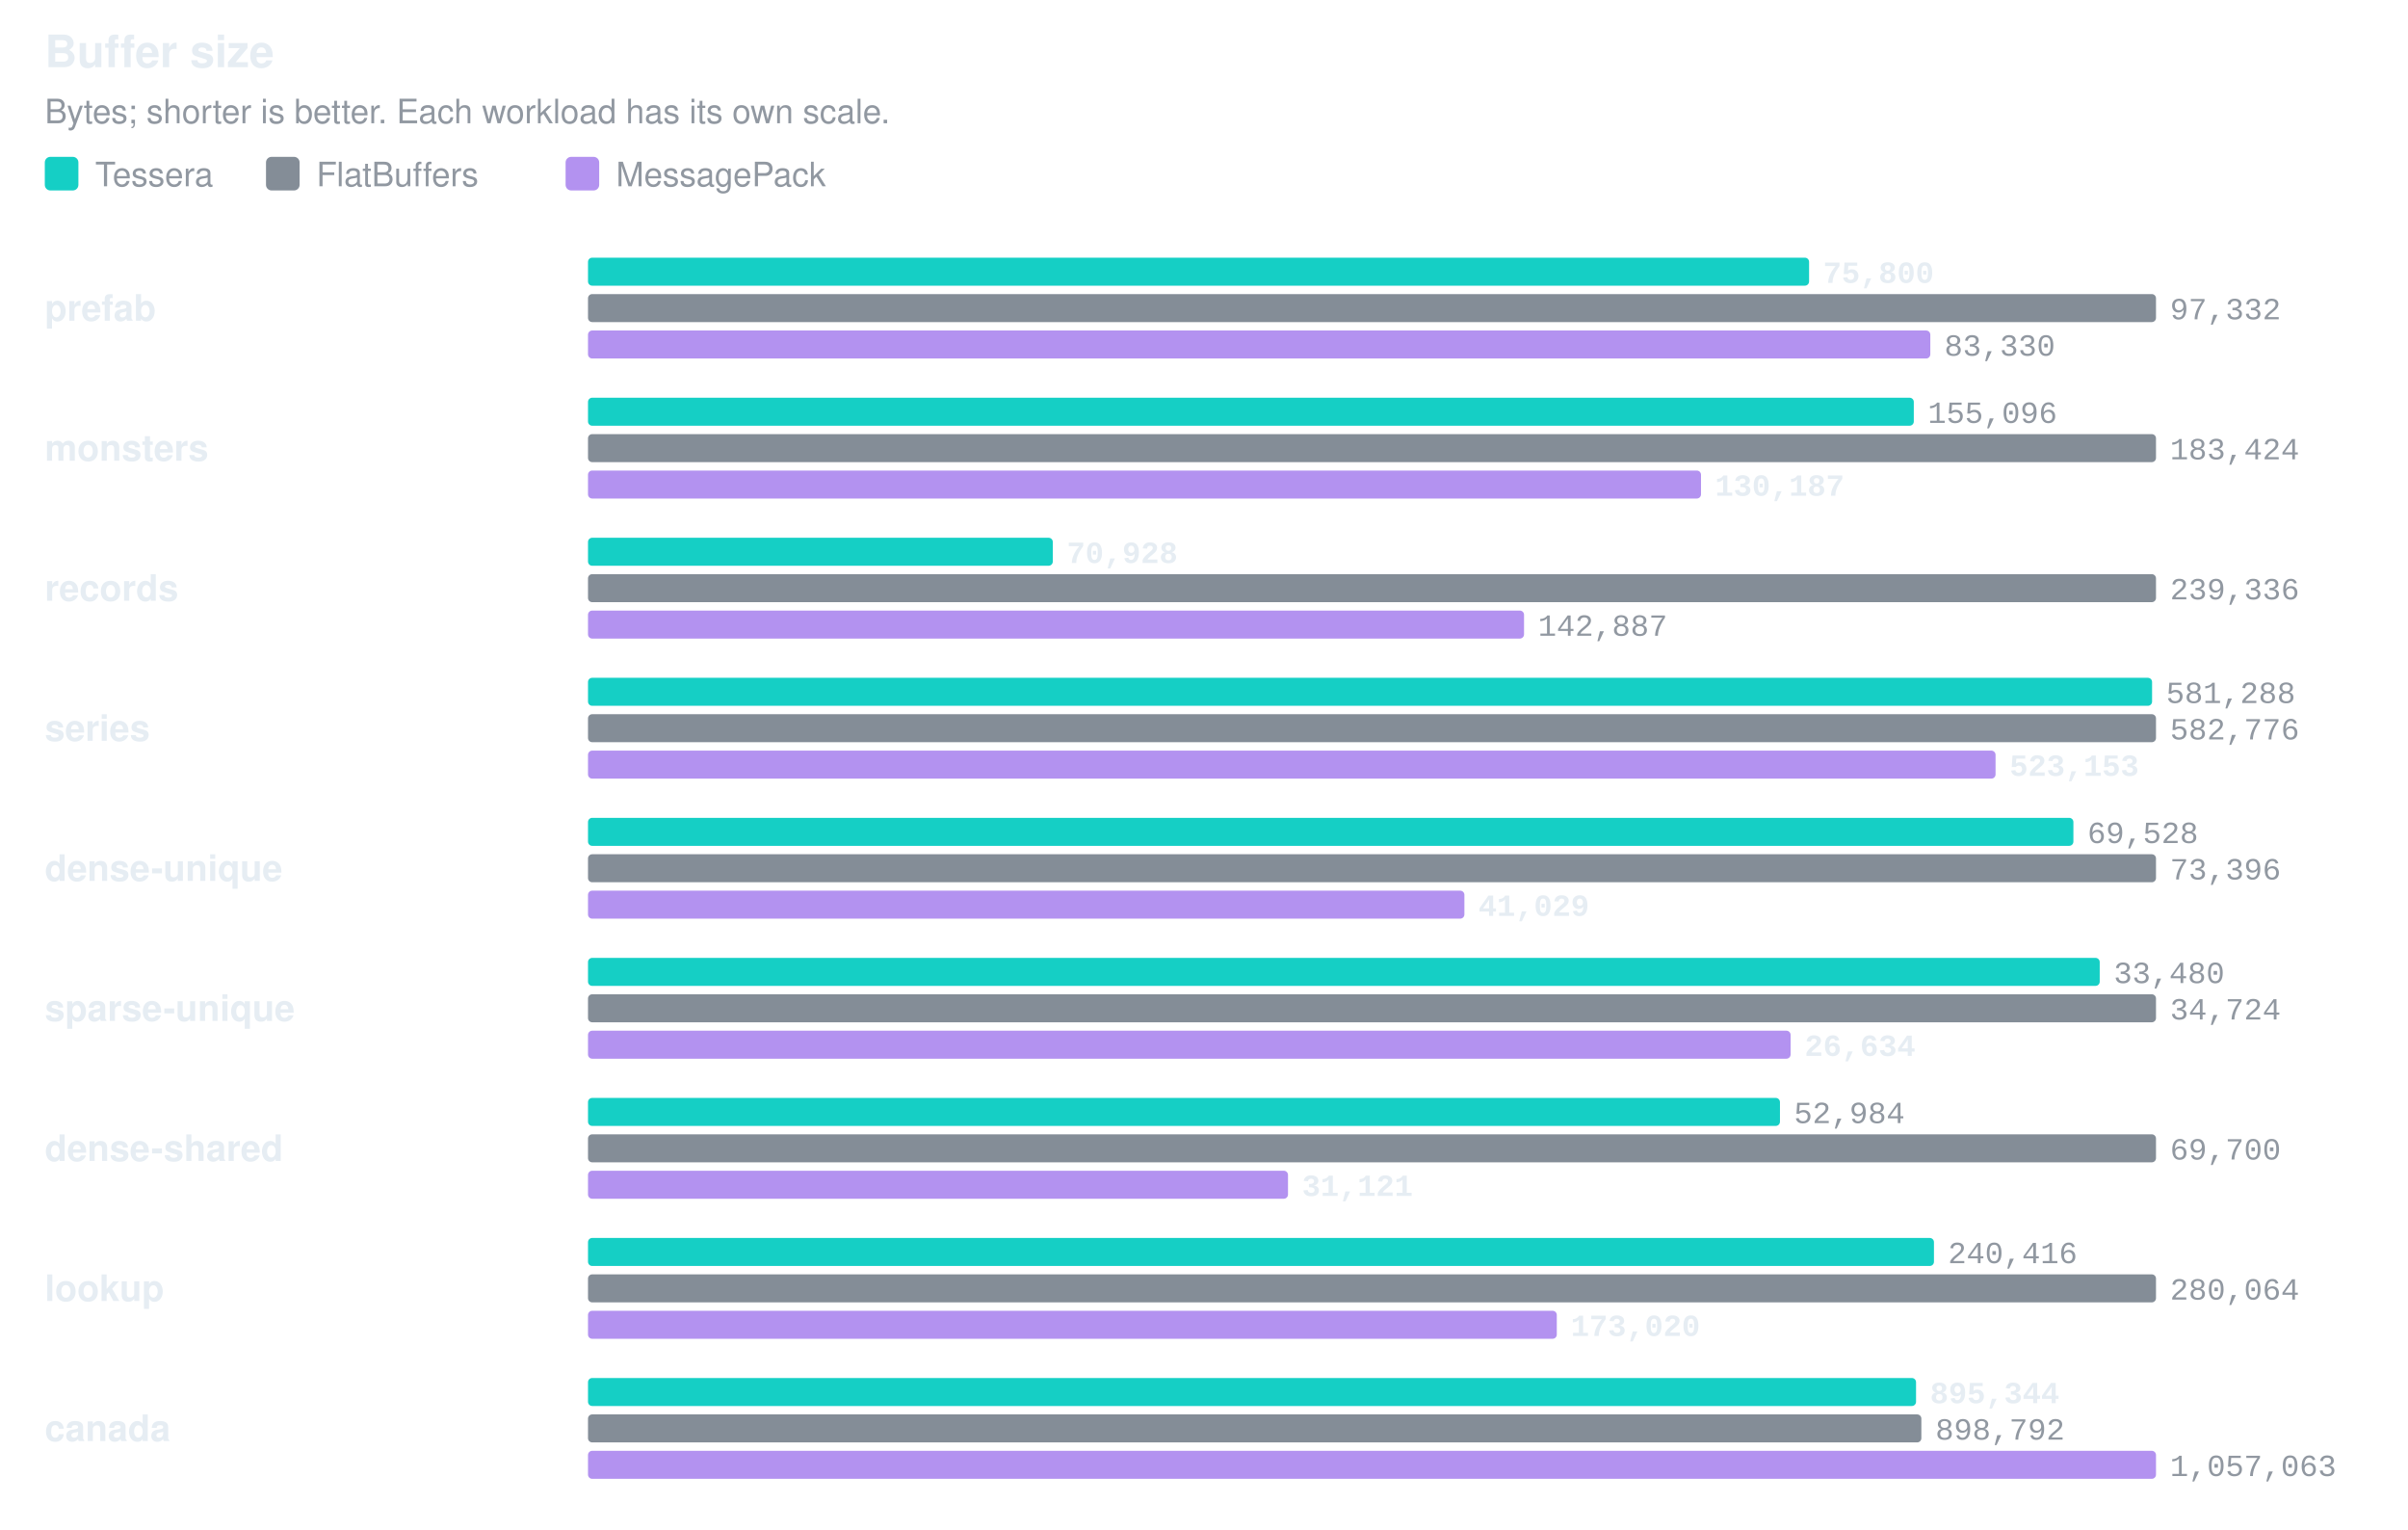
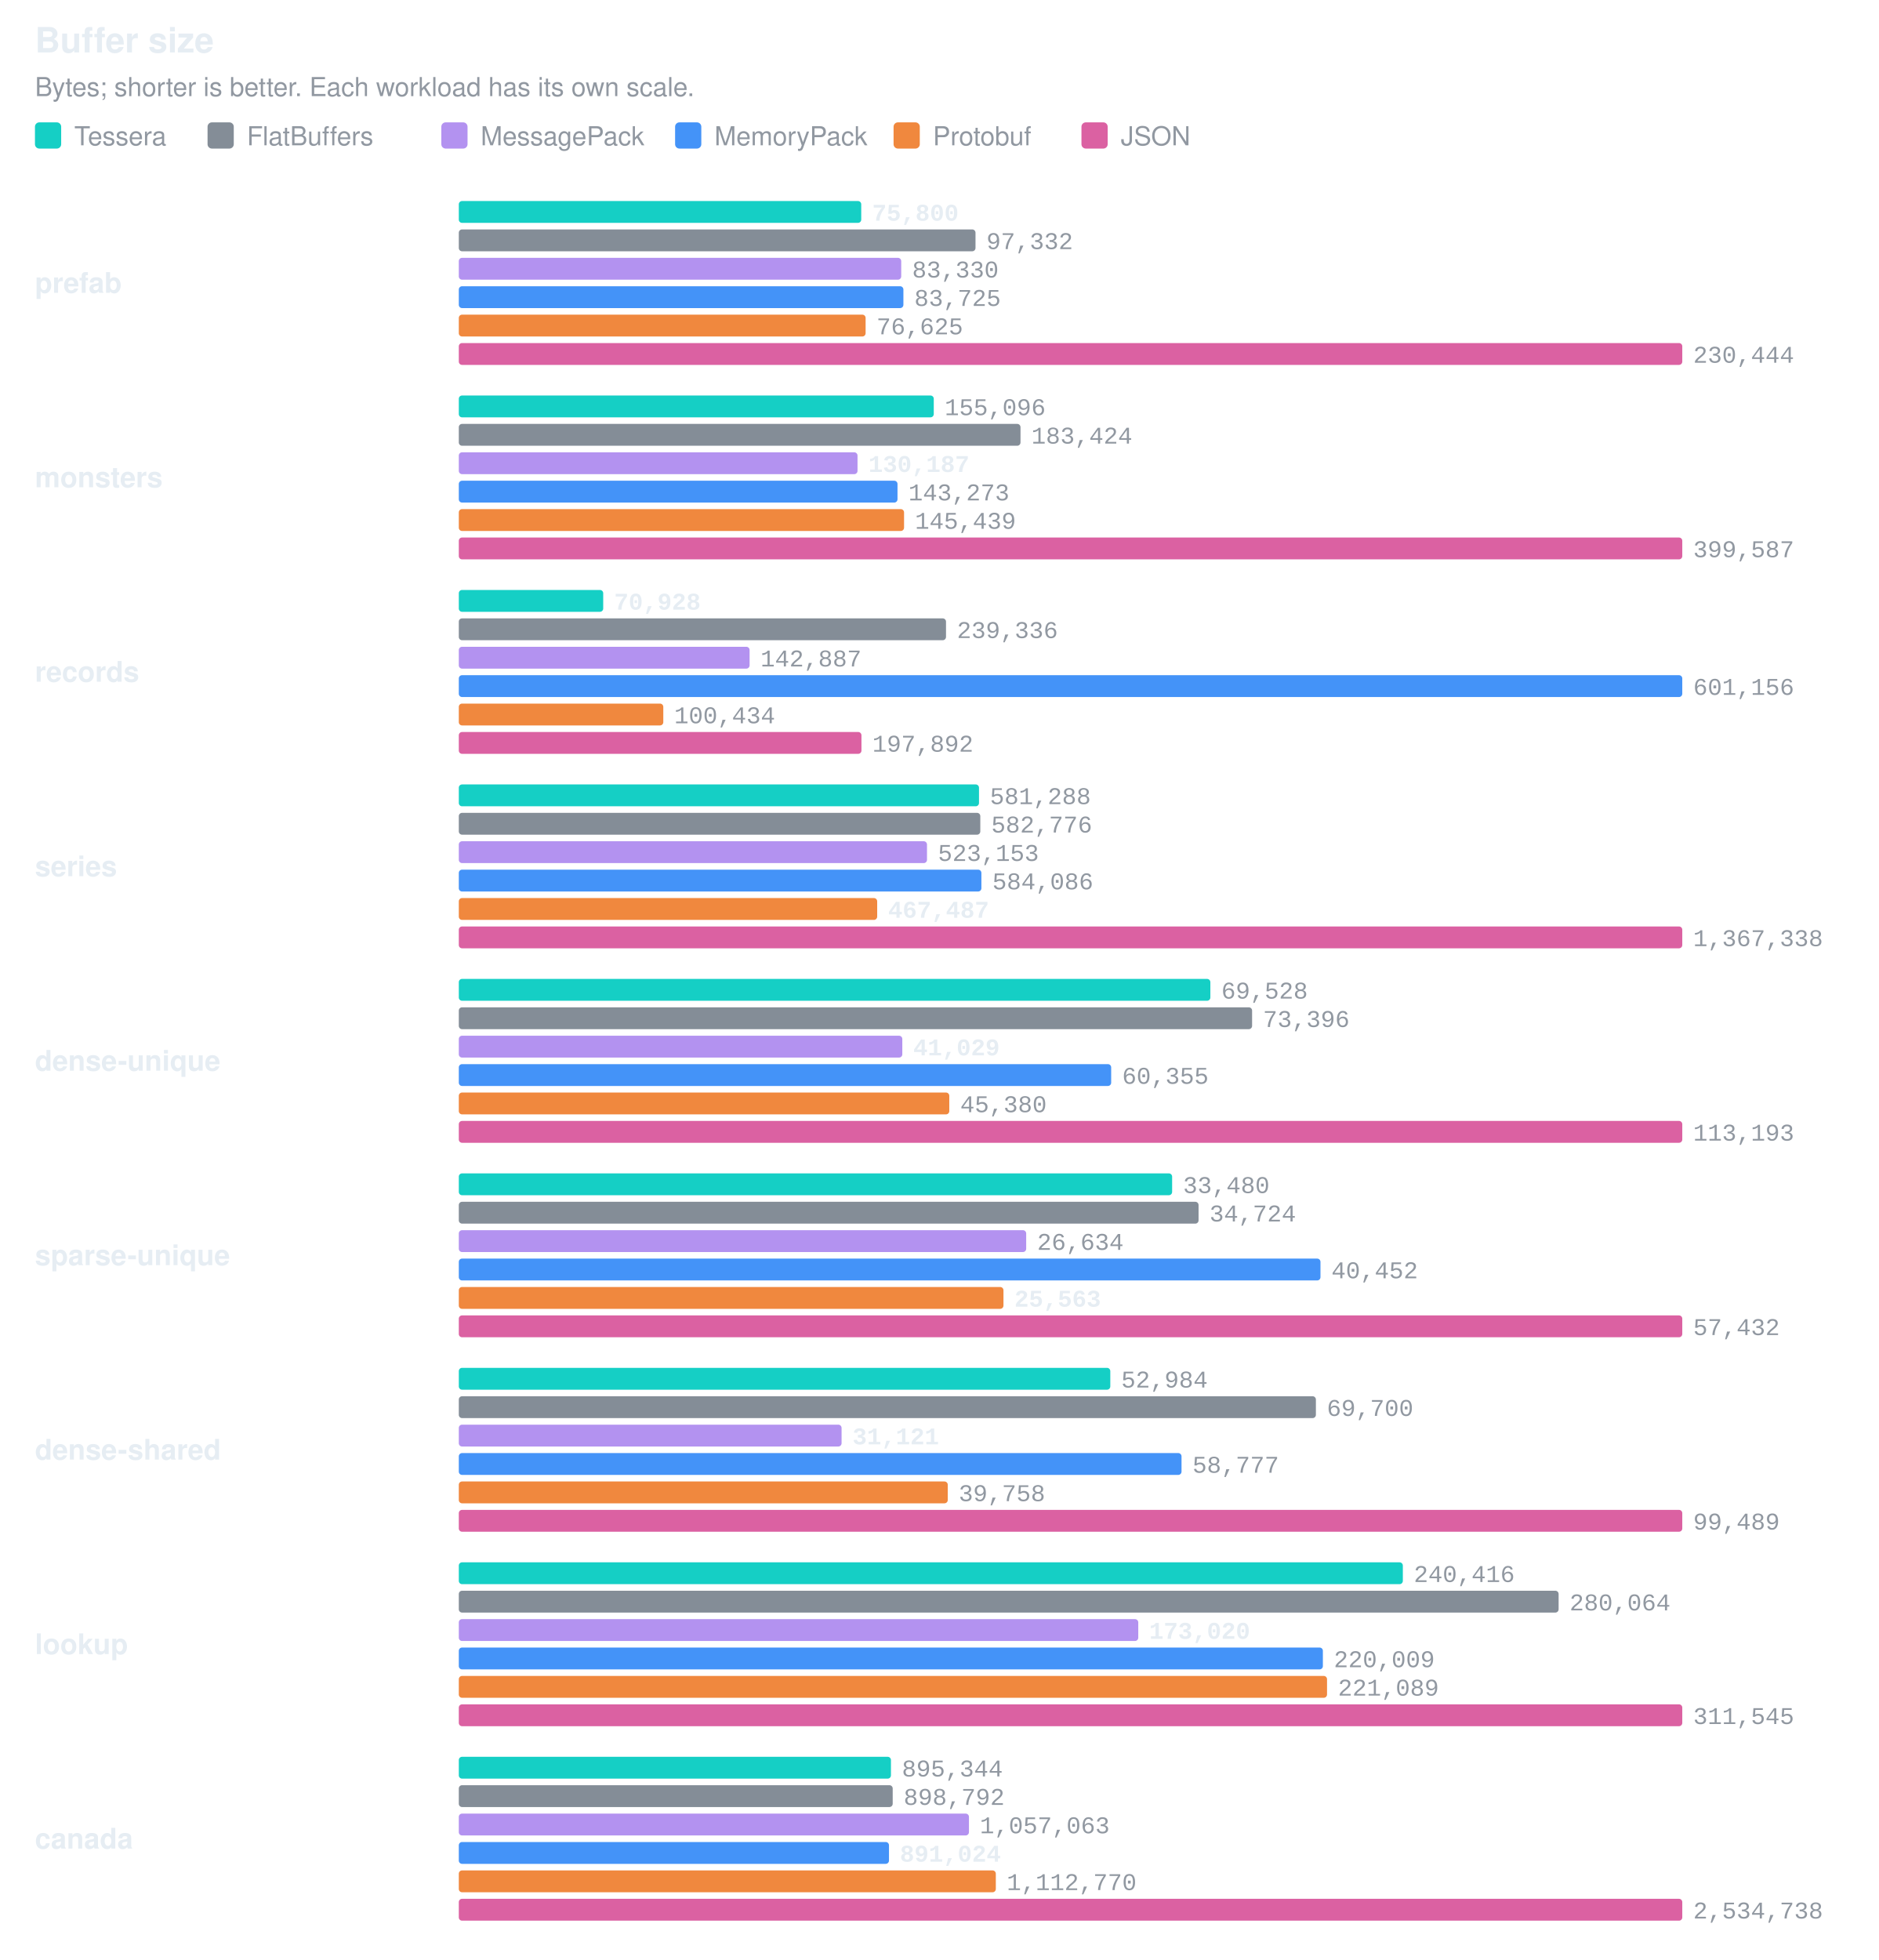
- <svg xmlns="http://www.w3.org/2000/svg" width="860" height="546" viewBox="0 0 860 546" font-family="-apple-system, BlinkMacSystemFont, 'Segoe UI', Helvetica, Arial, sans-serif">
+ <svg xmlns="http://www.w3.org/2000/svg" width="860" height="897" viewBox="0 0 860 897" font-family="-apple-system, BlinkMacSystemFont, 'Segoe UI', Helvetica, Arial, sans-serif">
  <text x="16" y="24" fill="#e6edf3" font-size="16" text-anchor="start" font-weight="600">Buffer size</text>
  <text x="16" y="44" fill="#9198a1" font-size="12" text-anchor="start">Bytes; shorter is better. Each workload has its own scale.</text>
  <rect x="16" y="56" width="12" height="12" rx="2" fill="#15cfc5" />
  <text x="34" y="66.5" fill="#9198a1" font-size="12" text-anchor="start">Tessera</text>
  <rect x="95" y="56" width="12" height="12" rx="2" fill="#848d97" />
  <text x="113" y="66.5" fill="#9198a1" font-size="12" text-anchor="start">FlatBuffers</text>
  <rect x="202" y="56" width="12" height="12" rx="2" fill="#b392f0" />
  <text x="220" y="66.5" fill="#9198a1" font-size="12" text-anchor="start">MessagePack</text>
-   <text x="16" y="114.5" fill="#e6edf3" font-size="13" text-anchor="start" font-weight="600">prefab</text>
-   <rect x="210" y="92" width="436.1" height="10" rx="1.5" fill="#15cfc5" />
-   <text x="651.1" y="101" fill="#e6edf3" font-size="11" text-anchor="start" font-weight="600" font-family="ui-monospace, SFMono-Regular, Consolas, 'Liberation Mono', monospace">75,800</text>
-   <rect x="210" y="105" width="560" height="10" rx="1.5" fill="#848d97" />
-   <text x="775" y="114" fill="#9198a1" font-size="11" text-anchor="start" font-family="ui-monospace, SFMono-Regular, Consolas, 'Liberation Mono', monospace">97,332</text>
-   <rect x="210" y="118" width="479.4" height="10" rx="1.5" fill="#b392f0" />
-   <text x="694.4" y="127" fill="#9198a1" font-size="11" text-anchor="start" font-family="ui-monospace, SFMono-Regular, Consolas, 'Liberation Mono', monospace">83,330</text>
-   <text x="16" y="164.5" fill="#e6edf3" font-size="13" text-anchor="start" font-weight="600">monsters</text>
-   <rect x="210" y="142" width="473.5" height="10" rx="1.5" fill="#15cfc5" />
-   <text x="688.5" y="151" fill="#9198a1" font-size="11" text-anchor="start" font-family="ui-monospace, SFMono-Regular, Consolas, 'Liberation Mono', monospace">155,096</text>
-   <rect x="210" y="155" width="560" height="10" rx="1.5" fill="#848d97" />
-   <text x="775" y="164" fill="#9198a1" font-size="11" text-anchor="start" font-family="ui-monospace, SFMono-Regular, Consolas, 'Liberation Mono', monospace">183,424</text>
-   <rect x="210" y="168" width="397.5" height="10" rx="1.5" fill="#b392f0" />
-   <text x="612.5" y="177" fill="#e6edf3" font-size="11" text-anchor="start" font-weight="600" font-family="ui-monospace, SFMono-Regular, Consolas, 'Liberation Mono', monospace">130,187</text>
-   <text x="16" y="214.5" fill="#e6edf3" font-size="13" text-anchor="start" font-weight="600">records</text>
-   <rect x="210" y="192" width="166" height="10" rx="1.5" fill="#15cfc5" />
-   <text x="381" y="201" fill="#e6edf3" font-size="11" text-anchor="start" font-weight="600" font-family="ui-monospace, SFMono-Regular, Consolas, 'Liberation Mono', monospace">70,928</text>
-   <rect x="210" y="205" width="560" height="10" rx="1.5" fill="#848d97" />
-   <text x="775" y="214" fill="#9198a1" font-size="11" text-anchor="start" font-family="ui-monospace, SFMono-Regular, Consolas, 'Liberation Mono', monospace">239,336</text>
-   <rect x="210" y="218" width="334.3" height="10" rx="1.5" fill="#b392f0" />
-   <text x="549.3" y="227" fill="#9198a1" font-size="11" text-anchor="start" font-family="ui-monospace, SFMono-Regular, Consolas, 'Liberation Mono', monospace">142,887</text>
-   <text x="16" y="264.5" fill="#e6edf3" font-size="13" text-anchor="start" font-weight="600">series</text>
-   <rect x="210" y="242" width="558.6" height="10" rx="1.5" fill="#15cfc5" />
-   <text x="773.6" y="251" fill="#9198a1" font-size="11" text-anchor="start" font-family="ui-monospace, SFMono-Regular, Consolas, 'Liberation Mono', monospace">581,288</text>
-   <rect x="210" y="255" width="560" height="10" rx="1.5" fill="#848d97" />
-   <text x="775" y="264" fill="#9198a1" font-size="11" text-anchor="start" font-family="ui-monospace, SFMono-Regular, Consolas, 'Liberation Mono', monospace">582,776</text>
-   <rect x="210" y="268" width="502.7" height="10" rx="1.5" fill="#b392f0" />
-   <text x="717.7" y="277" fill="#e6edf3" font-size="11" text-anchor="start" font-weight="600" font-family="ui-monospace, SFMono-Regular, Consolas, 'Liberation Mono', monospace">523,153</text>
-   <text x="16" y="314.5" fill="#e6edf3" font-size="13" text-anchor="start" font-weight="600">dense-unique</text>
-   <rect x="210" y="292" width="530.5" height="10" rx="1.5" fill="#15cfc5" />
-   <text x="745.5" y="301" fill="#9198a1" font-size="11" text-anchor="start" font-family="ui-monospace, SFMono-Regular, Consolas, 'Liberation Mono', monospace">69,528</text>
-   <rect x="210" y="305" width="560" height="10" rx="1.5" fill="#848d97" />
-   <text x="775" y="314" fill="#9198a1" font-size="11" text-anchor="start" font-family="ui-monospace, SFMono-Regular, Consolas, 'Liberation Mono', monospace">73,396</text>
-   <rect x="210" y="318" width="313" height="10" rx="1.5" fill="#b392f0" />
-   <text x="528" y="327" fill="#e6edf3" font-size="11" text-anchor="start" font-weight="600" font-family="ui-monospace, SFMono-Regular, Consolas, 'Liberation Mono', monospace">41,029</text>
-   <text x="16" y="364.5" fill="#e6edf3" font-size="13" text-anchor="start" font-weight="600">sparse-unique</text>
-   <rect x="210" y="342" width="539.9" height="10" rx="1.5" fill="#15cfc5" />
-   <text x="754.9" y="351" fill="#9198a1" font-size="11" text-anchor="start" font-family="ui-monospace, SFMono-Regular, Consolas, 'Liberation Mono', monospace">33,480</text>
-   <rect x="210" y="355" width="560" height="10" rx="1.5" fill="#848d97" />
-   <text x="775" y="364" fill="#9198a1" font-size="11" text-anchor="start" font-family="ui-monospace, SFMono-Regular, Consolas, 'Liberation Mono', monospace">34,724</text>
-   <rect x="210" y="368" width="429.5" height="10" rx="1.5" fill="#b392f0" />
-   <text x="644.5" y="377" fill="#e6edf3" font-size="11" text-anchor="start" font-weight="600" font-family="ui-monospace, SFMono-Regular, Consolas, 'Liberation Mono', monospace">26,634</text>
-   <text x="16" y="414.5" fill="#e6edf3" font-size="13" text-anchor="start" font-weight="600">dense-shared</text>
-   <rect x="210" y="392" width="425.7" height="10" rx="1.5" fill="#15cfc5" />
-   <text x="640.7" y="401" fill="#9198a1" font-size="11" text-anchor="start" font-family="ui-monospace, SFMono-Regular, Consolas, 'Liberation Mono', monospace">52,984</text>
-   <rect x="210" y="405" width="560" height="10" rx="1.5" fill="#848d97" />
-   <text x="775" y="414" fill="#9198a1" font-size="11" text-anchor="start" font-family="ui-monospace, SFMono-Regular, Consolas, 'Liberation Mono', monospace">69,700</text>
-   <rect x="210" y="418" width="250" height="10" rx="1.5" fill="#b392f0" />
-   <text x="465" y="427" fill="#e6edf3" font-size="11" text-anchor="start" font-weight="600" font-family="ui-monospace, SFMono-Regular, Consolas, 'Liberation Mono', monospace">31,121</text>
-   <text x="16" y="464.5" fill="#e6edf3" font-size="13" text-anchor="start" font-weight="600">lookup</text>
-   <rect x="210" y="442" width="480.7" height="10" rx="1.5" fill="#15cfc5" />
-   <text x="695.7" y="451" fill="#9198a1" font-size="11" text-anchor="start" font-family="ui-monospace, SFMono-Regular, Consolas, 'Liberation Mono', monospace">240,416</text>
-   <rect x="210" y="455" width="560" height="10" rx="1.5" fill="#848d97" />
-   <text x="775" y="464" fill="#9198a1" font-size="11" text-anchor="start" font-family="ui-monospace, SFMono-Regular, Consolas, 'Liberation Mono', monospace">280,064</text>
-   <rect x="210" y="468" width="346" height="10" rx="1.5" fill="#b392f0" />
-   <text x="561" y="477" fill="#e6edf3" font-size="11" text-anchor="start" font-weight="600" font-family="ui-monospace, SFMono-Regular, Consolas, 'Liberation Mono', monospace">173,020</text>
-   <text x="16" y="514.5" fill="#e6edf3" font-size="13" text-anchor="start" font-weight="600">canada</text>
-   <rect x="210" y="492" width="474.3" height="10" rx="1.5" fill="#15cfc5" />
-   <text x="689.3" y="501" fill="#e6edf3" font-size="11" text-anchor="start" font-weight="600" font-family="ui-monospace, SFMono-Regular, Consolas, 'Liberation Mono', monospace">895,344</text>
-   <rect x="210" y="505" width="476.2" height="10" rx="1.5" fill="#848d97" />
-   <text x="691.2" y="514" fill="#9198a1" font-size="11" text-anchor="start" font-family="ui-monospace, SFMono-Regular, Consolas, 'Liberation Mono', monospace">898,792</text>
-   <rect x="210" y="518" width="560" height="10" rx="1.5" fill="#b392f0" />
-   <text x="775" y="527" fill="#9198a1" font-size="11" text-anchor="start" font-family="ui-monospace, SFMono-Regular, Consolas, 'Liberation Mono', monospace">1,057,063</text>
+   <rect x="309" y="56" width="12" height="12" rx="2" fill="#4493f8" />
+   <text x="327" y="66.5" fill="#9198a1" font-size="12" text-anchor="start">MemoryPack</text>
+   <rect x="409" y="56" width="12" height="12" rx="2" fill="#f0883e" />
+   <text x="427" y="66.5" fill="#9198a1" font-size="12" text-anchor="start">Protobuf</text>
+   <rect x="495" y="56" width="12" height="12" rx="2" fill="#db61a2" />
+   <text x="513" y="66.5" fill="#9198a1" font-size="12" text-anchor="start">JSON</text>
+   <text x="16" y="134" fill="#e6edf3" font-size="13" text-anchor="start" font-weight="600">prefab</text>
+   <rect x="210" y="92" width="184.2" height="10" rx="1.5" fill="#15cfc5" />
+   <text x="399.2" y="101" fill="#e6edf3" font-size="11" text-anchor="start" font-weight="600" font-family="ui-monospace, SFMono-Regular, Consolas, 'Liberation Mono', monospace">75,800</text>
+   <rect x="210" y="105" width="236.5" height="10" rx="1.5" fill="#848d97" />
+   <text x="451.5" y="114" fill="#9198a1" font-size="11" text-anchor="start" font-family="ui-monospace, SFMono-Regular, Consolas, 'Liberation Mono', monospace">97,332</text>
+   <rect x="210" y="118" width="202.5" height="10" rx="1.5" fill="#b392f0" />
+   <text x="417.5" y="127" fill="#9198a1" font-size="11" text-anchor="start" font-family="ui-monospace, SFMono-Regular, Consolas, 'Liberation Mono', monospace">83,330</text>
+   <rect x="210" y="131" width="203.5" height="10" rx="1.5" fill="#4493f8" />
+   <text x="418.5" y="140" fill="#9198a1" font-size="11" text-anchor="start" font-family="ui-monospace, SFMono-Regular, Consolas, 'Liberation Mono', monospace">83,725</text>
+   <rect x="210" y="144" width="186.2" height="10" rx="1.5" fill="#f0883e" />
+   <text x="401.2" y="153" fill="#9198a1" font-size="11" text-anchor="start" font-family="ui-monospace, SFMono-Regular, Consolas, 'Liberation Mono', monospace">76,625</text>
+   <rect x="210" y="157" width="560" height="10" rx="1.5" fill="#db61a2" />
+   <text x="775" y="166" fill="#9198a1" font-size="11" text-anchor="start" font-family="ui-monospace, SFMono-Regular, Consolas, 'Liberation Mono', monospace">230,444</text>
+   <text x="16" y="223" fill="#e6edf3" font-size="13" text-anchor="start" font-weight="600">monsters</text>
+   <rect x="210" y="181" width="217.4" height="10" rx="1.5" fill="#15cfc5" />
+   <text x="432.4" y="190" fill="#9198a1" font-size="11" text-anchor="start" font-family="ui-monospace, SFMono-Regular, Consolas, 'Liberation Mono', monospace">155,096</text>
+   <rect x="210" y="194" width="257.1" height="10" rx="1.5" fill="#848d97" />
+   <text x="472.1" y="203" fill="#9198a1" font-size="11" text-anchor="start" font-family="ui-monospace, SFMono-Regular, Consolas, 'Liberation Mono', monospace">183,424</text>
+   <rect x="210" y="207" width="182.5" height="10" rx="1.5" fill="#b392f0" />
+   <text x="397.5" y="216" fill="#e6edf3" font-size="11" text-anchor="start" font-weight="600" font-family="ui-monospace, SFMono-Regular, Consolas, 'Liberation Mono', monospace">130,187</text>
+   <rect x="210" y="220" width="200.8" height="10" rx="1.5" fill="#4493f8" />
+   <text x="415.8" y="229" fill="#9198a1" font-size="11" text-anchor="start" font-family="ui-monospace, SFMono-Regular, Consolas, 'Liberation Mono', monospace">143,273</text>
+   <rect x="210" y="233" width="203.8" height="10" rx="1.5" fill="#f0883e" />
+   <text x="418.8" y="242" fill="#9198a1" font-size="11" text-anchor="start" font-family="ui-monospace, SFMono-Regular, Consolas, 'Liberation Mono', monospace">145,439</text>
+   <rect x="210" y="246" width="560" height="10" rx="1.5" fill="#db61a2" />
+   <text x="775" y="255" fill="#9198a1" font-size="11" text-anchor="start" font-family="ui-monospace, SFMono-Regular, Consolas, 'Liberation Mono', monospace">399,587</text>
+   <text x="16" y="312" fill="#e6edf3" font-size="13" text-anchor="start" font-weight="600">records</text>
+   <rect x="210" y="270" width="66.1" height="10" rx="1.5" fill="#15cfc5" />
+   <text x="281.1" y="279" fill="#e6edf3" font-size="11" text-anchor="start" font-weight="600" font-family="ui-monospace, SFMono-Regular, Consolas, 'Liberation Mono', monospace">70,928</text>
+   <rect x="210" y="283" width="223" height="10" rx="1.5" fill="#848d97" />
+   <text x="438" y="292" fill="#9198a1" font-size="11" text-anchor="start" font-family="ui-monospace, SFMono-Regular, Consolas, 'Liberation Mono', monospace">239,336</text>
+   <rect x="210" y="296" width="133.1" height="10" rx="1.5" fill="#b392f0" />
+   <text x="348.1" y="305" fill="#9198a1" font-size="11" text-anchor="start" font-family="ui-monospace, SFMono-Regular, Consolas, 'Liberation Mono', monospace">142,887</text>
+   <rect x="210" y="309" width="560" height="10" rx="1.5" fill="#4493f8" />
+   <text x="775" y="318" fill="#9198a1" font-size="11" text-anchor="start" font-family="ui-monospace, SFMono-Regular, Consolas, 'Liberation Mono', monospace">601,156</text>
+   <rect x="210" y="322" width="93.6" height="10" rx="1.5" fill="#f0883e" />
+   <text x="308.6" y="331" fill="#9198a1" font-size="11" text-anchor="start" font-family="ui-monospace, SFMono-Regular, Consolas, 'Liberation Mono', monospace">100,434</text>
+   <rect x="210" y="335" width="184.3" height="10" rx="1.5" fill="#db61a2" />
+   <text x="399.3" y="344" fill="#9198a1" font-size="11" text-anchor="start" font-family="ui-monospace, SFMono-Regular, Consolas, 'Liberation Mono', monospace">197,892</text>
+   <text x="16" y="401" fill="#e6edf3" font-size="13" text-anchor="start" font-weight="600">series</text>
+   <rect x="210" y="359" width="238.1" height="10" rx="1.5" fill="#15cfc5" />
+   <text x="453.1" y="368" fill="#9198a1" font-size="11" text-anchor="start" font-family="ui-monospace, SFMono-Regular, Consolas, 'Liberation Mono', monospace">581,288</text>
+   <rect x="210" y="372" width="238.7" height="10" rx="1.5" fill="#848d97" />
+   <text x="453.7" y="381" fill="#9198a1" font-size="11" text-anchor="start" font-family="ui-monospace, SFMono-Regular, Consolas, 'Liberation Mono', monospace">582,776</text>
+   <rect x="210" y="385" width="214.3" height="10" rx="1.5" fill="#b392f0" />
+   <text x="429.3" y="394" fill="#9198a1" font-size="11" text-anchor="start" font-family="ui-monospace, SFMono-Regular, Consolas, 'Liberation Mono', monospace">523,153</text>
+   <rect x="210" y="398" width="239.2" height="10" rx="1.5" fill="#4493f8" />
+   <text x="454.2" y="407" fill="#9198a1" font-size="11" text-anchor="start" font-family="ui-monospace, SFMono-Regular, Consolas, 'Liberation Mono', monospace">584,086</text>
+   <rect x="210" y="411" width="191.5" height="10" rx="1.5" fill="#f0883e" />
+   <text x="406.5" y="420" fill="#e6edf3" font-size="11" text-anchor="start" font-weight="600" font-family="ui-monospace, SFMono-Regular, Consolas, 'Liberation Mono', monospace">467,487</text>
+   <rect x="210" y="424" width="560" height="10" rx="1.5" fill="#db61a2" />
+   <text x="775" y="433" fill="#9198a1" font-size="11" text-anchor="start" font-family="ui-monospace, SFMono-Regular, Consolas, 'Liberation Mono', monospace">1,367,338</text>
+   <text x="16" y="490" fill="#e6edf3" font-size="13" text-anchor="start" font-weight="600">dense-unique</text>
+   <rect x="210" y="448" width="344" height="10" rx="1.5" fill="#15cfc5" />
+   <text x="559" y="457" fill="#9198a1" font-size="11" text-anchor="start" font-family="ui-monospace, SFMono-Regular, Consolas, 'Liberation Mono', monospace">69,528</text>
+   <rect x="210" y="461" width="363.1" height="10" rx="1.5" fill="#848d97" />
+   <text x="578.1" y="470" fill="#9198a1" font-size="11" text-anchor="start" font-family="ui-monospace, SFMono-Regular, Consolas, 'Liberation Mono', monospace">73,396</text>
+   <rect x="210" y="474" width="203" height="10" rx="1.5" fill="#b392f0" />
+   <text x="418" y="483" fill="#e6edf3" font-size="11" text-anchor="start" font-weight="600" font-family="ui-monospace, SFMono-Regular, Consolas, 'Liberation Mono', monospace">41,029</text>
+   <rect x="210" y="487" width="298.6" height="10" rx="1.5" fill="#4493f8" />
+   <text x="513.6" y="496" fill="#9198a1" font-size="11" text-anchor="start" font-family="ui-monospace, SFMono-Regular, Consolas, 'Liberation Mono', monospace">60,355</text>
+   <rect x="210" y="500" width="224.5" height="10" rx="1.5" fill="#f0883e" />
+   <text x="439.5" y="509" fill="#9198a1" font-size="11" text-anchor="start" font-family="ui-monospace, SFMono-Regular, Consolas, 'Liberation Mono', monospace">45,380</text>
+   <rect x="210" y="513" width="560" height="10" rx="1.5" fill="#db61a2" />
+   <text x="775" y="522" fill="#9198a1" font-size="11" text-anchor="start" font-family="ui-monospace, SFMono-Regular, Consolas, 'Liberation Mono', monospace">113,193</text>
+   <text x="16" y="579" fill="#e6edf3" font-size="13" text-anchor="start" font-weight="600">sparse-unique</text>
+   <rect x="210" y="537" width="326.5" height="10" rx="1.5" fill="#15cfc5" />
+   <text x="541.5" y="546" fill="#9198a1" font-size="11" text-anchor="start" font-family="ui-monospace, SFMono-Regular, Consolas, 'Liberation Mono', monospace">33,480</text>
+   <rect x="210" y="550" width="338.6" height="10" rx="1.5" fill="#848d97" />
+   <text x="553.6" y="559" fill="#9198a1" font-size="11" text-anchor="start" font-family="ui-monospace, SFMono-Regular, Consolas, 'Liberation Mono', monospace">34,724</text>
+   <rect x="210" y="563" width="259.7" height="10" rx="1.5" fill="#b392f0" />
+   <text x="474.7" y="572" fill="#9198a1" font-size="11" text-anchor="start" font-family="ui-monospace, SFMono-Regular, Consolas, 'Liberation Mono', monospace">26,634</text>
+   <rect x="210" y="576" width="394.4" height="10" rx="1.5" fill="#4493f8" />
+   <text x="609.4" y="585" fill="#9198a1" font-size="11" text-anchor="start" font-family="ui-monospace, SFMono-Regular, Consolas, 'Liberation Mono', monospace">40,452</text>
+   <rect x="210" y="589" width="249.3" height="10" rx="1.5" fill="#f0883e" />
+   <text x="464.3" y="598" fill="#e6edf3" font-size="11" text-anchor="start" font-weight="600" font-family="ui-monospace, SFMono-Regular, Consolas, 'Liberation Mono', monospace">25,563</text>
+   <rect x="210" y="602" width="560" height="10" rx="1.5" fill="#db61a2" />
+   <text x="775" y="611" fill="#9198a1" font-size="11" text-anchor="start" font-family="ui-monospace, SFMono-Regular, Consolas, 'Liberation Mono', monospace">57,432</text>
+   <text x="16" y="668" fill="#e6edf3" font-size="13" text-anchor="start" font-weight="600">dense-shared</text>
+   <rect x="210" y="626" width="298.2" height="10" rx="1.5" fill="#15cfc5" />
+   <text x="513.2" y="635" fill="#9198a1" font-size="11" text-anchor="start" font-family="ui-monospace, SFMono-Regular, Consolas, 'Liberation Mono', monospace">52,984</text>
+   <rect x="210" y="639" width="392.3" height="10" rx="1.5" fill="#848d97" />
+   <text x="607.3" y="648" fill="#9198a1" font-size="11" text-anchor="start" font-family="ui-monospace, SFMono-Regular, Consolas, 'Liberation Mono', monospace">69,700</text>
+   <rect x="210" y="652" width="175.2" height="10" rx="1.5" fill="#b392f0" />
+   <text x="390.2" y="661" fill="#e6edf3" font-size="11" text-anchor="start" font-weight="600" font-family="ui-monospace, SFMono-Regular, Consolas, 'Liberation Mono', monospace">31,121</text>
+   <rect x="210" y="665" width="330.8" height="10" rx="1.5" fill="#4493f8" />
+   <text x="545.8" y="674" fill="#9198a1" font-size="11" text-anchor="start" font-family="ui-monospace, SFMono-Regular, Consolas, 'Liberation Mono', monospace">58,777</text>
+   <rect x="210" y="678" width="223.8" height="10" rx="1.5" fill="#f0883e" />
+   <text x="438.8" y="687" fill="#9198a1" font-size="11" text-anchor="start" font-family="ui-monospace, SFMono-Regular, Consolas, 'Liberation Mono', monospace">39,758</text>
+   <rect x="210" y="691" width="560" height="10" rx="1.5" fill="#db61a2" />
+   <text x="775" y="700" fill="#9198a1" font-size="11" text-anchor="start" font-family="ui-monospace, SFMono-Regular, Consolas, 'Liberation Mono', monospace">99,489</text>
+   <text x="16" y="757" fill="#e6edf3" font-size="13" text-anchor="start" font-weight="600">lookup</text>
+   <rect x="210" y="715" width="432.1" height="10" rx="1.5" fill="#15cfc5" />
+   <text x="647.1" y="724" fill="#9198a1" font-size="11" text-anchor="start" font-family="ui-monospace, SFMono-Regular, Consolas, 'Liberation Mono', monospace">240,416</text>
+   <rect x="210" y="728" width="503.4" height="10" rx="1.5" fill="#848d97" />
+   <text x="718.4" y="737" fill="#9198a1" font-size="11" text-anchor="start" font-family="ui-monospace, SFMono-Regular, Consolas, 'Liberation Mono', monospace">280,064</text>
+   <rect x="210" y="741" width="311" height="10" rx="1.5" fill="#b392f0" />
+   <text x="526" y="750" fill="#e6edf3" font-size="11" text-anchor="start" font-weight="600" font-family="ui-monospace, SFMono-Regular, Consolas, 'Liberation Mono', monospace">173,020</text>
+   <rect x="210" y="754" width="395.5" height="10" rx="1.5" fill="#4493f8" />
+   <text x="610.5" y="763" fill="#9198a1" font-size="11" text-anchor="start" font-family="ui-monospace, SFMono-Regular, Consolas, 'Liberation Mono', monospace">220,009</text>
+   <rect x="210" y="767" width="397.4" height="10" rx="1.5" fill="#f0883e" />
+   <text x="612.4" y="776" fill="#9198a1" font-size="11" text-anchor="start" font-family="ui-monospace, SFMono-Regular, Consolas, 'Liberation Mono', monospace">221,089</text>
+   <rect x="210" y="780" width="560" height="10" rx="1.5" fill="#db61a2" />
+   <text x="775" y="789" fill="#9198a1" font-size="11" text-anchor="start" font-family="ui-monospace, SFMono-Regular, Consolas, 'Liberation Mono', monospace">311,545</text>
+   <text x="16" y="846" fill="#e6edf3" font-size="13" text-anchor="start" font-weight="600">canada</text>
+   <rect x="210" y="804" width="197.8" height="10" rx="1.5" fill="#15cfc5" />
+   <text x="412.8" y="813" fill="#9198a1" font-size="11" text-anchor="start" font-family="ui-monospace, SFMono-Regular, Consolas, 'Liberation Mono', monospace">895,344</text>
+   <rect x="210" y="817" width="198.6" height="10" rx="1.5" fill="#848d97" />
+   <text x="413.6" y="826" fill="#9198a1" font-size="11" text-anchor="start" font-family="ui-monospace, SFMono-Regular, Consolas, 'Liberation Mono', monospace">898,792</text>
+   <rect x="210" y="830" width="233.5" height="10" rx="1.5" fill="#b392f0" />
+   <text x="448.5" y="839" fill="#9198a1" font-size="11" text-anchor="start" font-family="ui-monospace, SFMono-Regular, Consolas, 'Liberation Mono', monospace">1,057,063</text>
+   <rect x="210" y="843" width="196.9" height="10" rx="1.5" fill="#4493f8" />
+   <text x="411.9" y="852" fill="#e6edf3" font-size="11" text-anchor="start" font-weight="600" font-family="ui-monospace, SFMono-Regular, Consolas, 'Liberation Mono', monospace">891,024</text>
+   <rect x="210" y="856" width="245.8" height="10" rx="1.5" fill="#f0883e" />
+   <text x="460.8" y="865" fill="#9198a1" font-size="11" text-anchor="start" font-family="ui-monospace, SFMono-Regular, Consolas, 'Liberation Mono', monospace">1,112,770</text>
+   <rect x="210" y="869" width="560" height="10" rx="1.5" fill="#db61a2" />
+   <text x="775" y="878" fill="#9198a1" font-size="11" text-anchor="start" font-family="ui-monospace, SFMono-Regular, Consolas, 'Liberation Mono', monospace">2,534,738</text>
</svg>
